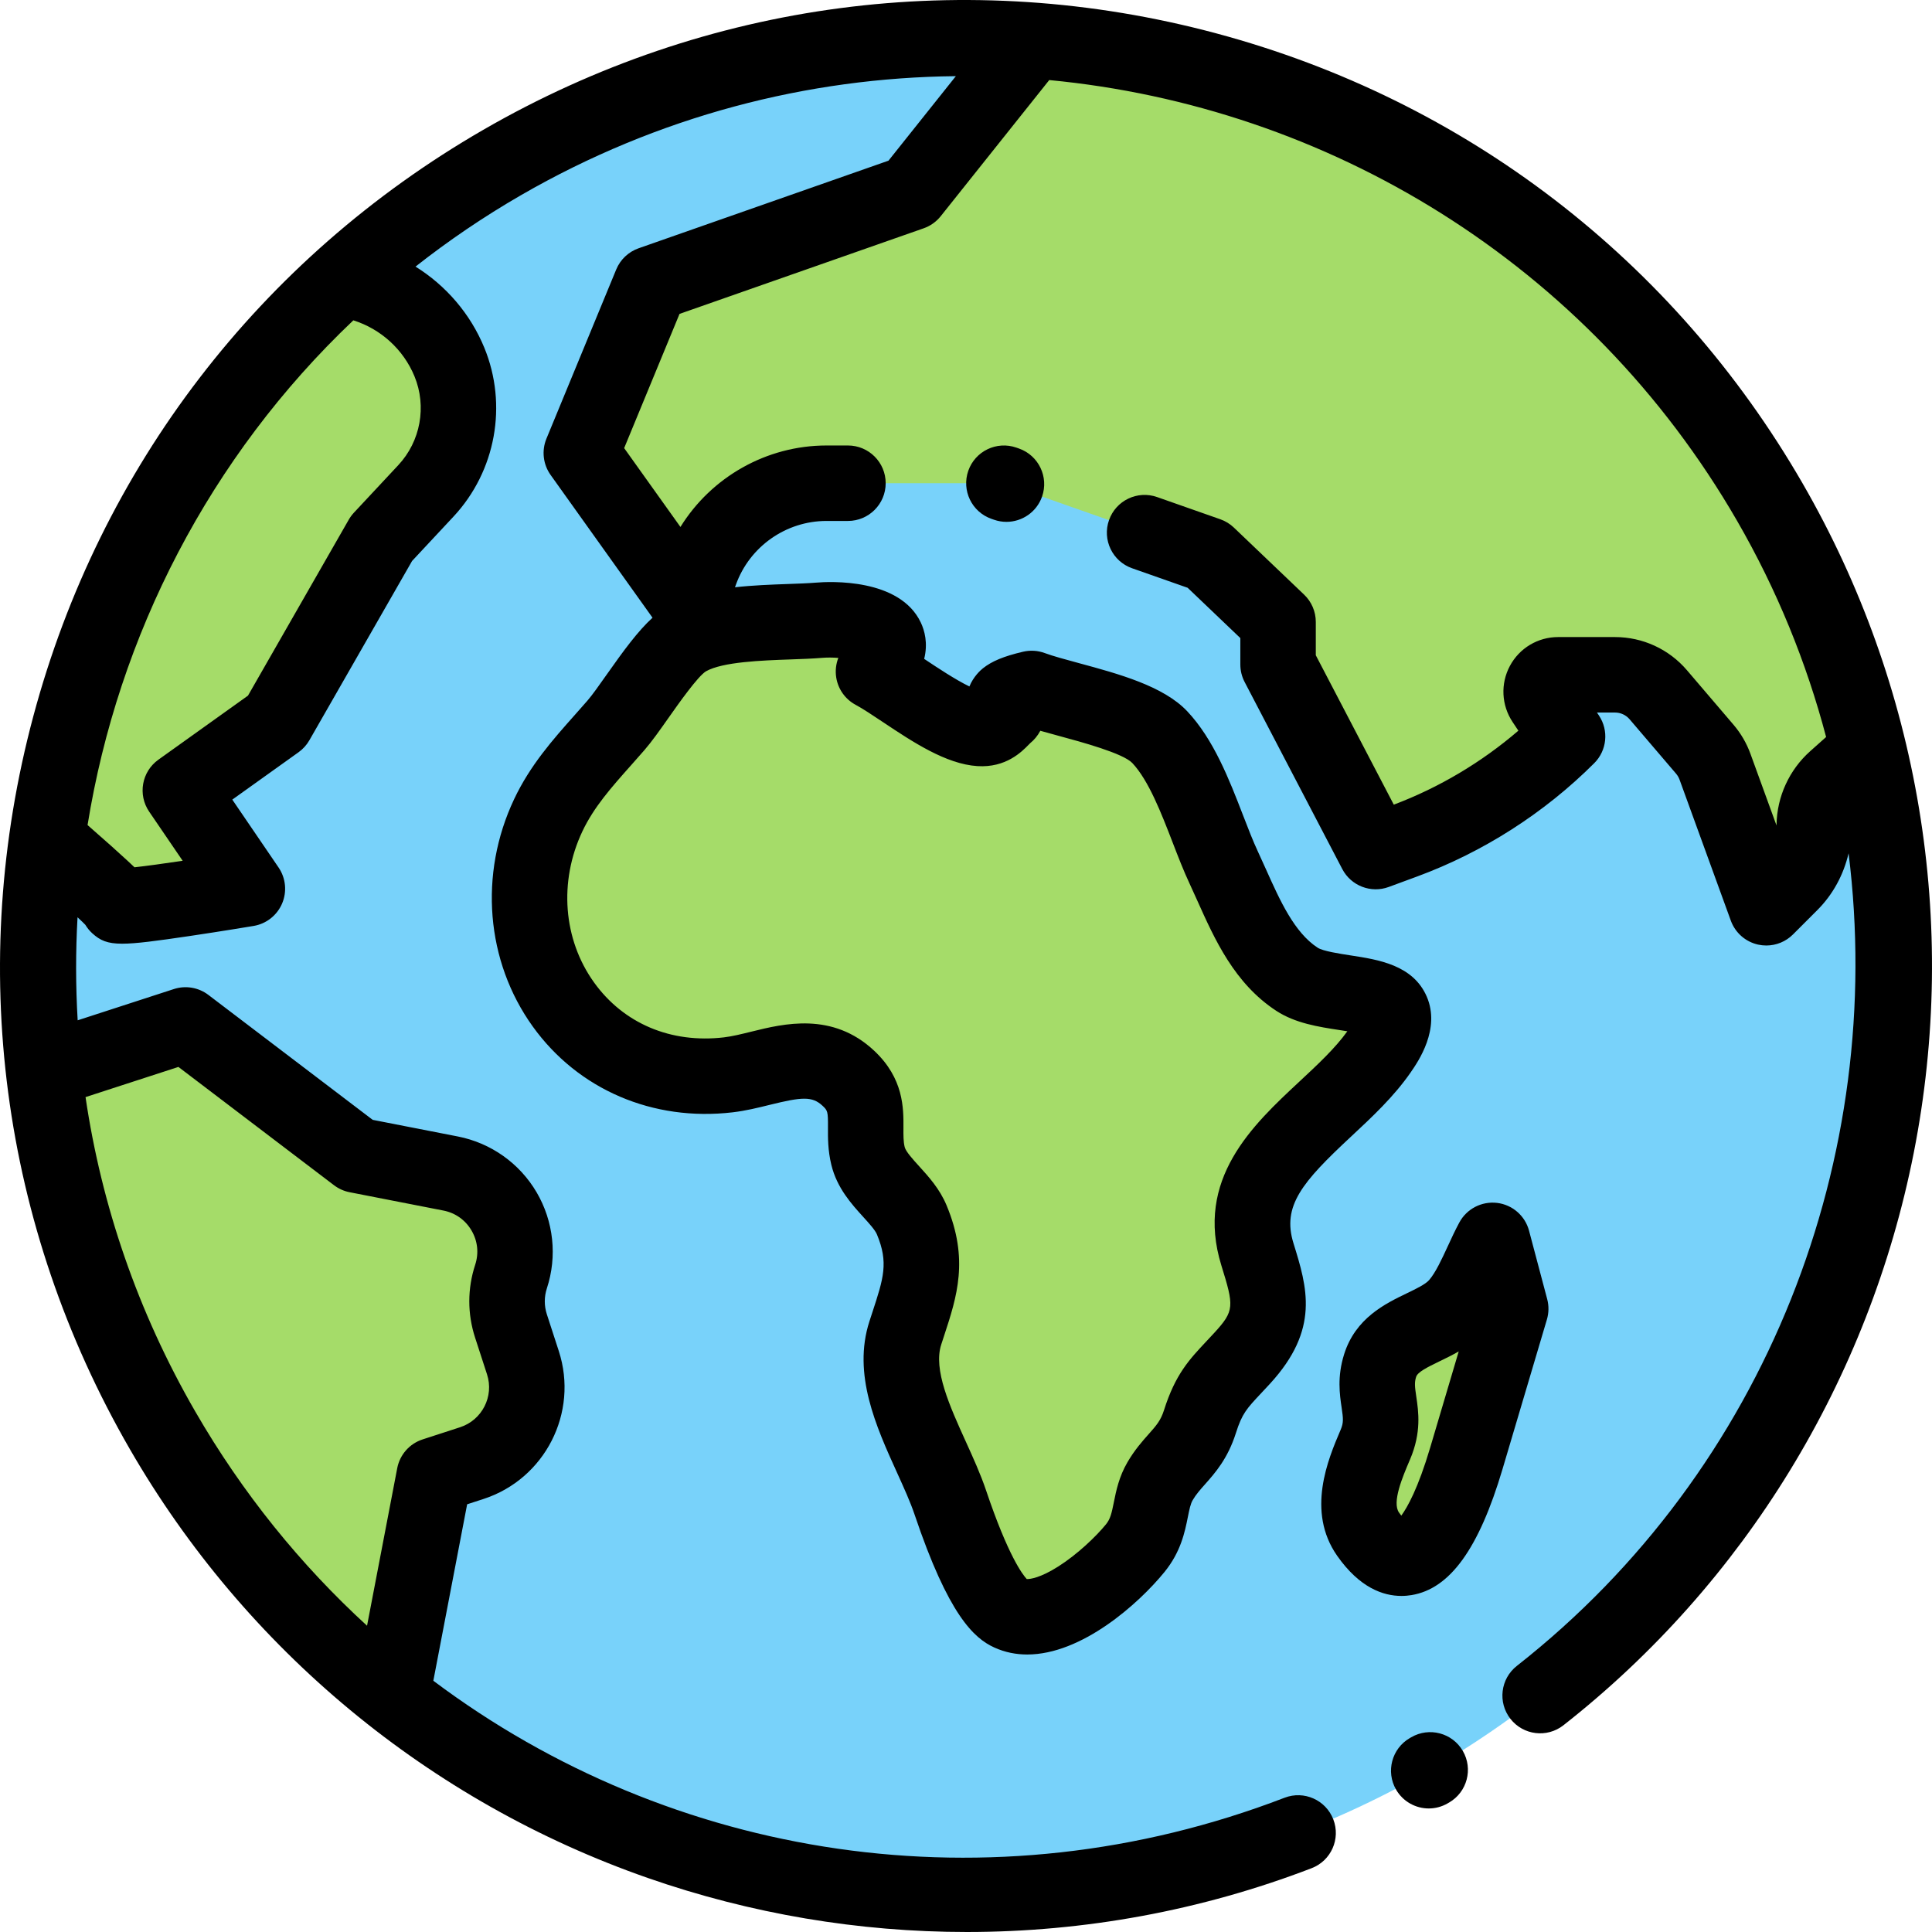
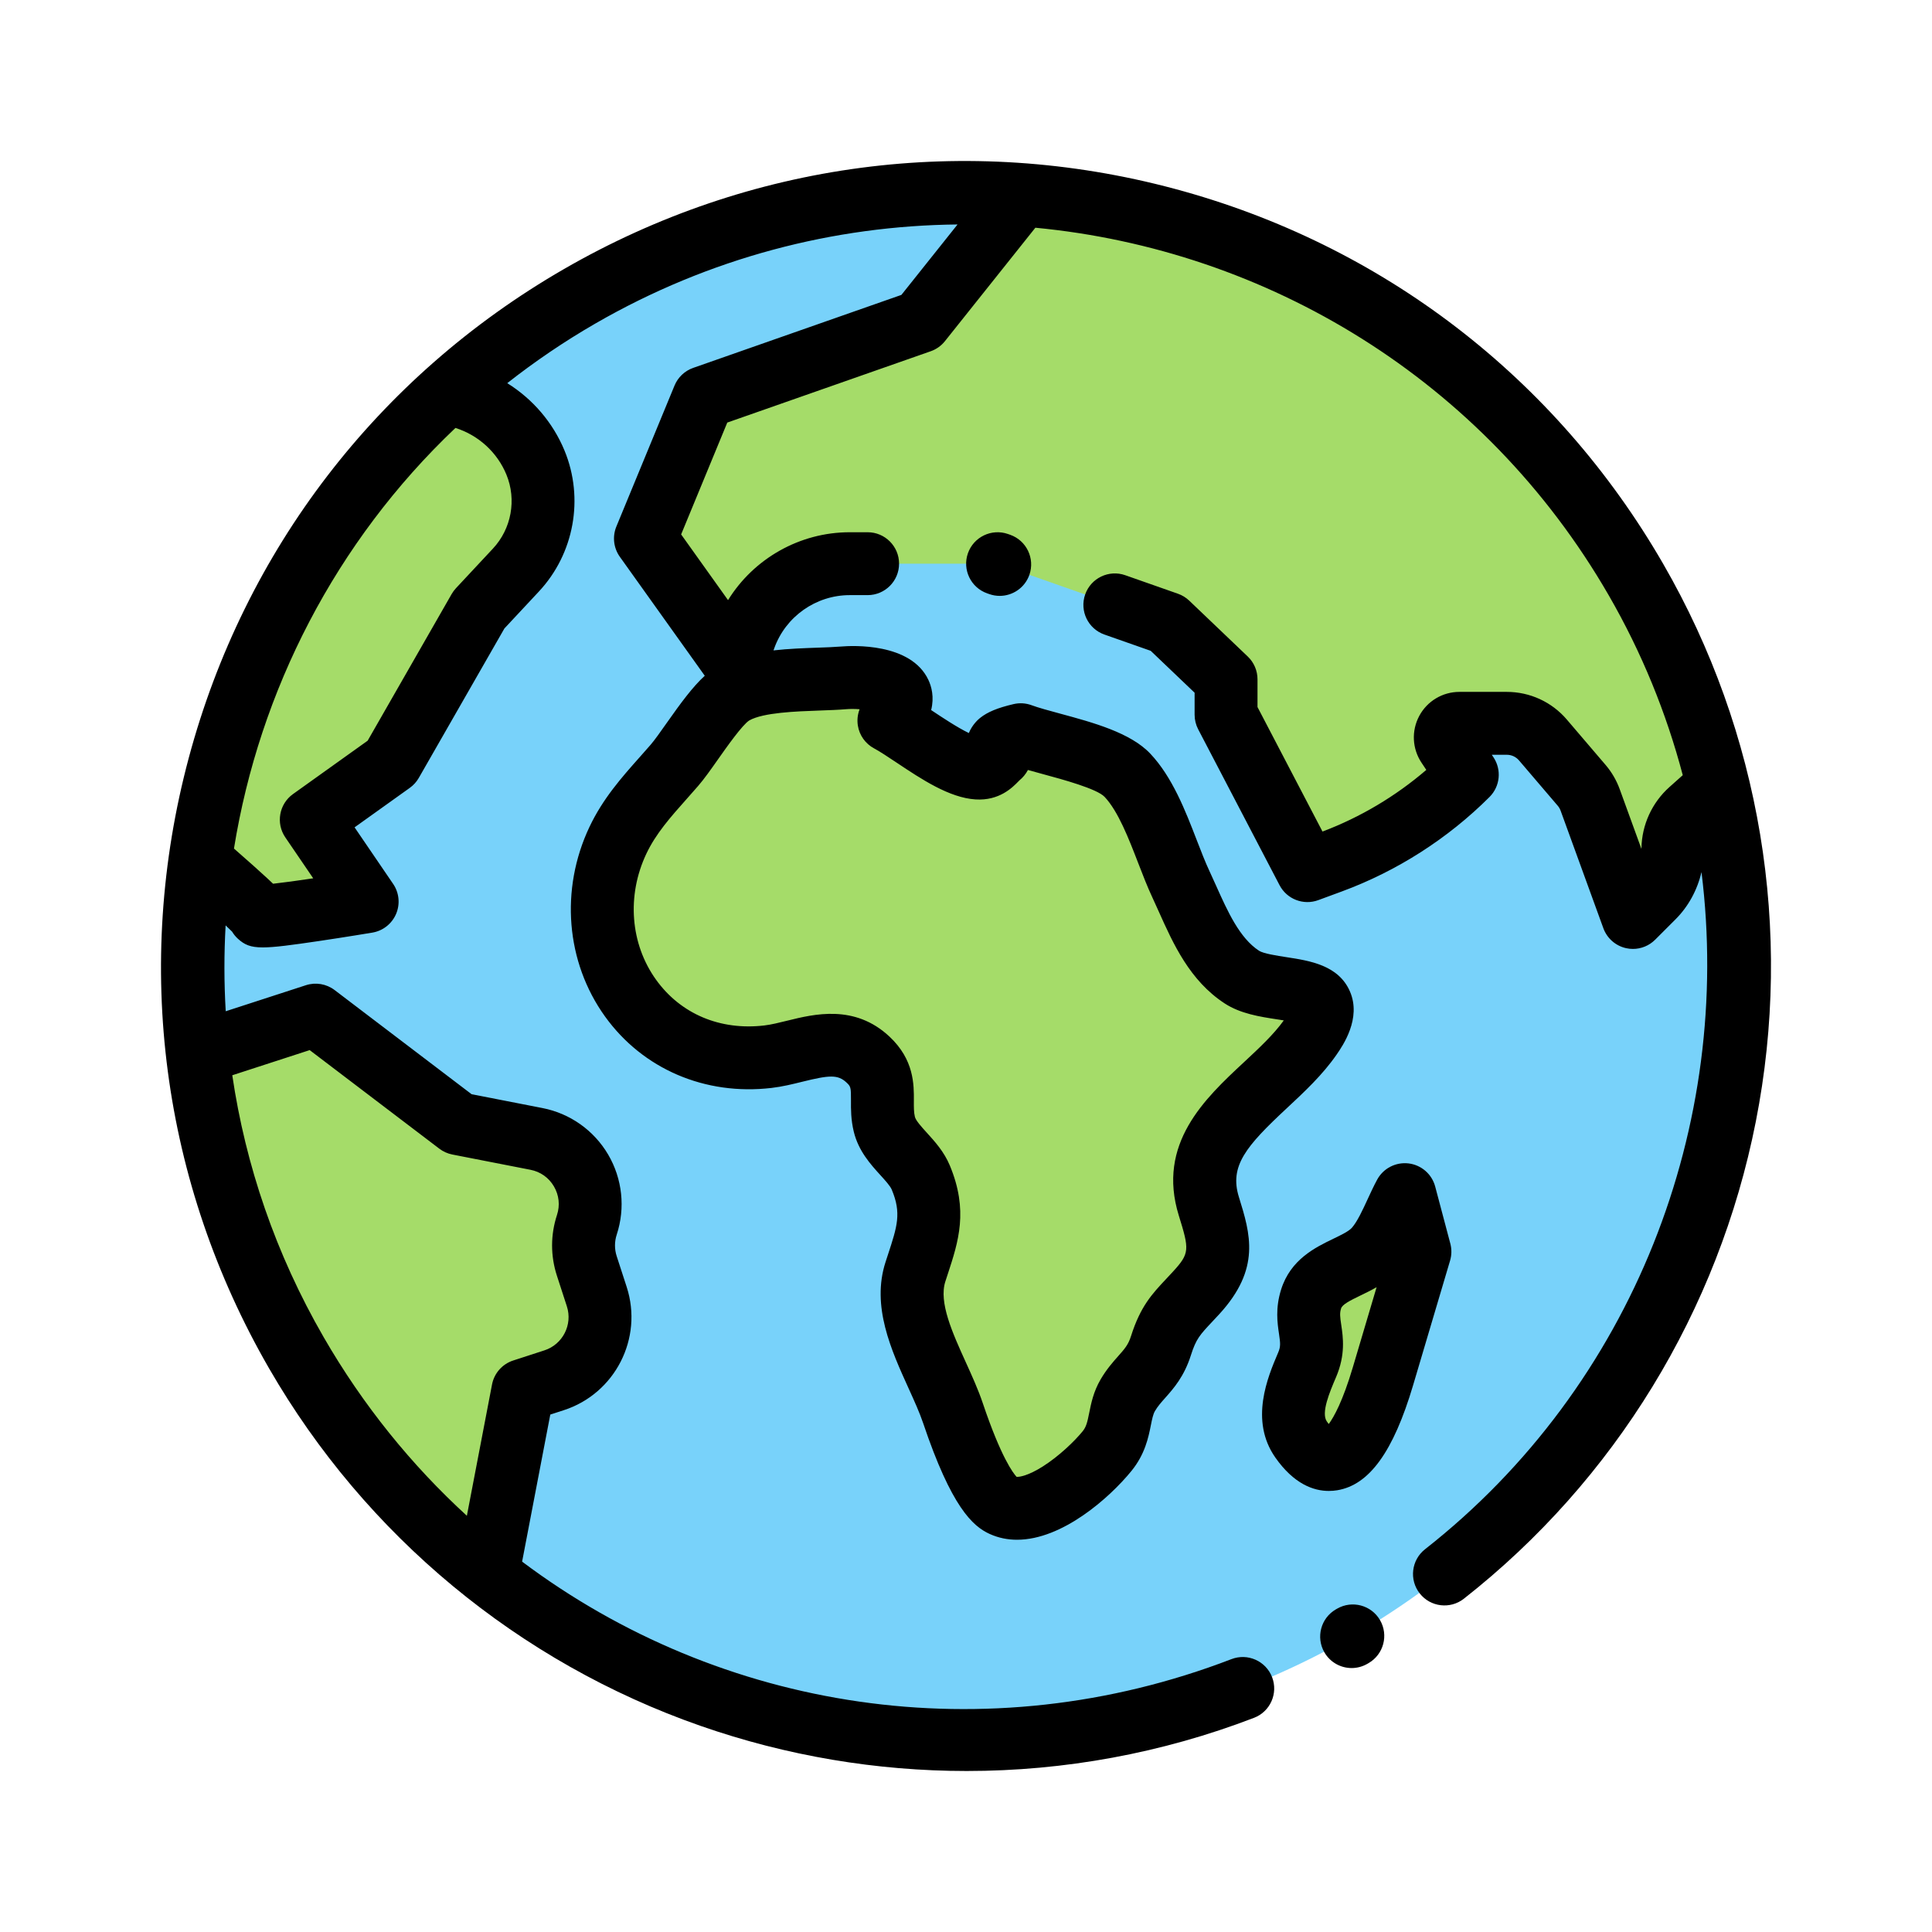
<svg xmlns="http://www.w3.org/2000/svg" version="1.1" id="Capa_1" x="0px" y="0px" viewBox="0 0 512 512" style="enable-background:new 0 0 512 512;" xml:space="preserve">
-   <path style="fill:#78D2FA;" d="M379.015,469.036c-117.63,67.914-268.042,27.611-335.956-90.019S15.447,110.973,133.078,43.06  S401.12,15.45,469.034,133.079S496.645,401.122,379.015,469.036z" />
-   <g>
-     <path style="fill:#A5DC69;" d="M273.404,182.451c-1.77,0.415-5.2,1.286-6.683,2.476c-1.852,1.485,1.042,3.416-0.015,4.262   c-1.825,1.46-3.148,4.108-7.055,3.858c-8.162-0.521-20.706-11.079-28.165-15.07c12.024-12.374-6.999-14.228-14.413-13.608   c-9.601,0.803-26.216-0.063-34.889,4.82c-6.019,3.389-14.109,17.455-18.958,23.042c-6.75,7.776-13.542,14.527-17.94,23.837   c-16.135,34.153,8.699,73.362,47.729,68.776c10.836-1.273,22.203-8.086,31.807,0.904c7.077,6.625,3.332,12.86,5.208,20.586   c1.624,6.686,9.027,10.799,11.589,16.939c4.913,11.77,1.802,19.131-1.705,29.987c-4.602,14.245,7.299,31.158,11.931,44.905   c2.332,6.922,9.129,26.306,15.802,29.339c10.492,4.77,26.937-9.535,33.202-17.229c4.898-6.015,3.299-12.125,6.589-17.757   c3.561-6.095,8.067-7.925,10.562-15.783c2.689-8.47,5.483-10.577,11.162-16.758c9.143-9.948,7.723-15.765,4.068-27.561   c-7.595-24.506,19.992-35.962,32.418-53.951c12.976-18.785-12.106-12.523-21.936-18.948c-10.107-6.606-14.524-19.161-19.394-29.569   c-4.872-10.409-8.903-26.051-16.97-34.601C301.133,188.764,282.229,185.71,273.404,182.451z" />
-     <path style="fill:#A5DC69;" d="M400.356,346.844c-3.921,13.214-7.841,26.428-11.762,39.642   c-2.741,9.238-12.432,39.458-26.028,20.101c-5.168-7.356-0.965-16.995,1.918-23.764c3.637-8.54-1.278-12.84,1.258-20.925   c2.908-9.267,14.872-9.584,20.533-16.102c3.948-4.544,6.383-11.769,9.268-17.089C397.149,334.754,398.753,340.798,400.356,346.844z   " />
-     <path style="fill:#A5DC69;" d="M469.034,133.079C426.674,59.71,352.218,16.429,273.641,10.721l-32.162,40.344l-68.931,24.166   l-18.492,44.828l28.525,39.959l3.032-8.448c5.063-14.105,18.434-23.512,33.419-23.512h47.013l54.04,18.99l18.613,17.768v11.286   l25.877,49.567l7.535-2.779c16.272-6,31.047-15.458,43.311-27.721l-6.247-9.372c-1.987-2.98,0.15-6.971,3.731-6.971h15.08   c4.416,0,8.61,1.934,11.478,5.292l12.319,14.423c1.174,1.374,2.091,2.948,2.709,4.646l13.594,37.383l6.471-6.471   c4.08-4.081,6.146-9.64,6.242-15.41c0.077-4.639,2.09-9.04,5.559-12.134l4.956-4.42c1.246-1.111,2.636-2.014,4.116-2.697   C490.042,176.703,481.317,154.354,469.034,133.079z" />
-     <path style="fill:#A5DC69;" d="M101.107,142.686l11.763-12.605c8.577-9.191,11.007-22.541,6.217-34.165l0,0   c-5.064-12.29-16.167-20.258-28.457-21.906c-43.44,39.398-70.449,92.367-78.219,148.474c9.184,8.028,18.795,16.622,18.74,17.379   c-0.106,1.449,34.409-4.338,34.409-4.338l-17.768-26.065l25.517-18.245L101.107,142.686z" />
-     <path style="fill:#A5DC69;" d="M125.025,387.739c11.088-3.602,17.156-15.511,13.554-26.598l-3.167-9.749   c-1.384-4.259-1.377-8.847,0.019-13.102l0,0c3.957-12.062-3.551-24.862-16.009-27.297l-24.853-4.857L49.17,271.619l-37.533,12.193   c3.686,32.595,13.973,64.981,31.421,95.204c16.138,27.951,36.94,51.525,60.846,70.33l11.184-58.379L125.025,387.739z" />
+   <g transform="translate(42.6667 42.6667) scale(0.8333333)">
+     <path style="fill:#78D2FA;" d="M379.015,469.036c-117.63,67.914-268.042,27.611-335.956-90.019S15.447,110.973,133.078,43.06  S401.12,15.45,469.034,133.079S496.645,401.122,379.015,469.036z" />
+     <g>
+       <path style="fill:#A5DC69;" d="M273.404,182.451c-1.77,0.415-5.2,1.286-6.683,2.476c-1.852,1.485,1.042,3.416-0.015,4.262   c-1.825,1.46-3.148,4.108-7.055,3.858c-8.162-0.521-20.706-11.079-28.165-15.07c12.024-12.374-6.999-14.228-14.413-13.608   c-9.601,0.803-26.216-0.063-34.889,4.82c-6.019,3.389-14.109,17.455-18.958,23.042c-6.75,7.776-13.542,14.527-17.94,23.837   c-16.135,34.153,8.699,73.362,47.729,68.776c10.836-1.273,22.203-8.086,31.807,0.904c7.077,6.625,3.332,12.86,5.208,20.586   c1.624,6.686,9.027,10.799,11.589,16.939c4.913,11.77,1.802,19.131-1.705,29.987c-4.602,14.245,7.299,31.158,11.931,44.905   c2.332,6.922,9.129,26.306,15.802,29.339c10.492,4.77,26.937-9.535,33.202-17.229c4.898-6.015,3.299-12.125,6.589-17.757   c3.561-6.095,8.067-7.925,10.562-15.783c2.689-8.47,5.483-10.577,11.162-16.758c9.143-9.948,7.723-15.765,4.068-27.561   c-7.595-24.506,19.992-35.962,32.418-53.951c12.976-18.785-12.106-12.523-21.936-18.948c-10.107-6.606-14.524-19.161-19.394-29.569   c-4.872-10.409-8.903-26.051-16.97-34.601C301.133,188.764,282.229,185.71,273.404,182.451z" />
+       <path style="fill:#A5DC69;" d="M400.356,346.844c-3.921,13.214-7.841,26.428-11.762,39.642   c-2.741,9.238-12.432,39.458-26.028,20.101c-5.168-7.356-0.965-16.995,1.918-23.764c3.637-8.54-1.278-12.84,1.258-20.925   c2.908-9.267,14.872-9.584,20.533-16.102c3.948-4.544,6.383-11.769,9.268-17.089C397.149,334.754,398.753,340.798,400.356,346.844z   " />
+       <path style="fill:#A5DC69;" d="M469.034,133.079C426.674,59.71,352.218,16.429,273.641,10.721l-32.162,40.344l-68.931,24.166   l-18.492,44.828l28.525,39.959l3.032-8.448c5.063-14.105,18.434-23.512,33.419-23.512h47.013l54.04,18.99l18.613,17.768v11.286   l25.877,49.567l7.535-2.779c16.272-6,31.047-15.458,43.311-27.721l-6.247-9.372c-1.987-2.98,0.15-6.971,3.731-6.971h15.08   c4.416,0,8.61,1.934,11.478,5.292l12.319,14.423c1.174,1.374,2.091,2.948,2.709,4.646l13.594,37.383l6.471-6.471   c4.08-4.081,6.146-9.64,6.242-15.41c0.077-4.639,2.09-9.04,5.559-12.134l4.956-4.42c1.246-1.111,2.636-2.014,4.116-2.697   C490.042,176.703,481.317,154.354,469.034,133.079z" />
+       <path style="fill:#A5DC69;" d="M101.107,142.686l11.763-12.605c8.577-9.191,11.007-22.541,6.217-34.165l0,0   c-5.064-12.29-16.167-20.258-28.457-21.906c-43.44,39.398-70.449,92.367-78.219,148.474c9.184,8.028,18.795,16.622,18.74,17.379   c-0.106,1.449,34.409-4.338,34.409-4.338l-17.768-26.065l25.517-18.245L101.107,142.686z" />
+       <path style="fill:#A5DC69;" d="M125.025,387.739c11.088-3.602,17.156-15.511,13.554-26.598l-3.167-9.749   c-1.384-4.259-1.377-8.847,0.019-13.102l0,0c3.957-12.062-3.551-24.862-16.009-27.297l-24.853-4.857L49.17,271.619l-37.533,12.193   c3.686,32.595,13.973,64.981,31.421,95.204c16.138,27.951,36.94,51.525,60.846,70.33l11.184-58.379L125.025,387.739z" />
+     </g>
+     <path d="M373.997,460.388l-0.385,0.222c-4.776,2.771-6.401,8.89-3.631,13.667c1.855,3.197,5.21,4.983,8.658,4.983  c1.702,0,3.43-0.437,5.009-1.353l0.385-0.222c4.776-2.771,6.401-8.89,3.631-13.667C384.894,459.244,378.776,457.617,373.997,460.388  z" />
+     <path d="M477.694,128.08C443.512,68.875,388.321,26.526,322.287,8.832C256.255-8.862,187.283,0.219,128.078,34.4  S26.524,123.773,8.831,189.806s-8.613,135.006,25.568,194.21c30.661,53.107,79.393,93.468,137.219,113.646  c27.411,9.564,56.026,14.337,84.597,14.337c31.065,0,62.074-5.646,91.385-16.912c5.155-1.981,7.727-7.766,5.745-12.921  c-1.982-5.155-7.768-7.73-12.921-5.745c-78.02,29.987-162.482,16.362-225.585-31.004l8.959-46.765l4.317-1.402  c16.313-5.3,25.273-22.884,19.975-39.198l-3.168-9.749c-0.733-2.256-0.729-4.641,0.01-6.895c2.779-8.472,1.786-17.741-2.725-25.433  s-12.116-13.084-20.867-14.795l-22.57-4.41l-43.548-33.11c-2.609-1.984-6.024-2.563-9.142-1.551l-25.496,8.282  c-0.541-9.119-0.549-18.235-0.035-27.303c1.006,0.937,1.661,1.574,2.064,1.992c0.499,0.831,1.117,1.593,1.841,2.253  c2.082,1.896,3.968,2.756,7.928,2.756c3.639-0.001,9.026-0.726,17.921-2.04c8.436-1.247,16.828-2.652,16.911-2.666  c3.363-0.563,6.206-2.803,7.544-5.938c1.338-3.136,0.985-6.737-0.936-9.555l-12.261-17.984l17.562-12.558  c1.17-0.837,2.146-1.916,2.861-3.164l27.223-47.525l10.973-11.758c11.213-12.018,14.413-29.601,8.151-44.797  c-3.694-8.963-10.146-16.425-18.216-21.454c8.74-6.871,18.059-13.215,27.963-18.932c36.338-20.98,75.994-31.147,115.233-31.536  l-17.856,22.399L169.24,65.795c-2.689,0.942-4.849,2.988-5.935,5.623l-18.492,44.828c-1.313,3.185-0.896,6.819,1.105,9.623  l27.008,37.832c-3.868,3.529-7.633,8.669-12.13,15.051c-1.972,2.799-3.834,5.442-5.121,6.924c-1.119,1.29-2.239,2.55-3.349,3.798  c-5.809,6.535-11.815,13.294-16.082,22.322c-9.382,19.859-7.487,42.941,4.945,60.239c12.021,16.725,31.839,25.227,52.991,22.739  c3.446-0.404,6.659-1.199,9.768-1.969c8.573-2.121,11.289-2.333,14.039,0.241c1.338,1.253,1.461,1.49,1.434,5.738  c-0.019,2.704-0.04,6.068,0.892,9.909c1.493,6.145,5.353,10.392,8.452,13.804c1.541,1.695,3.135,3.449,3.626,4.626  c3.119,7.474,1.761,11.613-1.215,20.683c-0.255,0.776-0.515,1.568-0.776,2.38c-4.521,13.995,1.781,27.877,7.341,40.124  c1.806,3.977,3.511,7.731,4.628,11.049c8.991,26.679,15.731,32.789,21.14,35.249c2.833,1.288,5.765,1.853,8.727,1.852  c14.415-0.001,29.457-13.385,36.367-21.87c4.34-5.328,5.409-10.663,6.189-14.56c0.389-1.938,0.695-3.468,1.279-4.468  c0.894-1.53,1.947-2.716,3.28-4.218c2.681-3.019,6.017-6.775,8.179-13.584c1.642-5.172,2.835-6.44,6.786-10.648  c0.688-0.731,1.421-1.513,2.208-2.369c13.319-14.493,9.889-25.564,6.256-37.286c-3.057-9.863,2.29-16.171,15.218-28.21  c5.604-5.219,11.398-10.615,15.877-17.098c1.96-2.838,7.923-11.471,4.233-20.028c-3.617-8.39-12.81-9.8-20.196-10.932  c-2.917-0.448-7.325-1.124-8.728-2.041c-6.187-4.045-9.972-12.487-13.633-20.652c-0.729-1.625-1.448-3.229-2.177-4.786  c-1.3-2.778-2.599-6.139-3.974-9.697c-3.638-9.416-7.761-20.089-14.78-27.529c-6.309-6.685-18.202-9.905-28.695-12.747  c-3.529-0.955-6.86-1.857-9.057-2.668c-1.841-0.68-3.839-0.803-5.746-0.355c-5.107,1.197-8.293,2.516-10.659,4.412  c-0.625,0.501-2.476,2.146-3.56,4.79c-3.661-1.757-8.695-5.112-11.793-7.177c-0.064-0.043-0.129-0.086-0.193-0.129  c1.044-4.178,0.099-7.531-0.891-9.625c-5.587-11.816-24.129-10.891-27.787-10.58c-2.078,0.174-4.707,0.267-7.488,0.365  c-4.368,0.155-9.196,0.329-13.973,0.865l0.246-0.686c3.626-10.103,13.274-16.892,24.008-16.892h5.684  c5.522,0,9.999-4.478,9.999-9.999c0-5.522-4.478-9.999-9.999-9.999h-5.684c-15.936,0-30.529,8.387-38.708,21.588l-14.915-20.893  l14.674-35.569L244.787,60.5c1.774-0.622,3.338-1.732,4.511-3.203l28.762-36.079c73.494,6.991,142.674,48.197,182.316,116.859  c10.559,18.289,18.37,37.543,23.563,57.236l-4.239,3.78c-5.533,4.937-8.775,12.018-8.899,19.429  c-0.001,0.081-0.003,0.161-0.006,0.241l-6.906-18.992c-1.029-2.834-2.545-5.433-4.503-7.724l-12.319-14.423  c-4.776-5.591-11.73-8.796-19.081-8.796h-15.079c-5.353,0-10.245,2.932-12.77,7.649c-2.525,4.718-2.249,10.416,0.72,14.868  l1.526,2.291c-9.744,8.379-21.014,15.084-33.014,19.606L348.7,173.649v-8.833c0-2.732-1.118-5.347-3.095-7.232l-18.613-17.769  c-1.027-0.98-2.251-1.73-3.59-2.201l-16.756-5.888c-5.213-1.834-10.919,0.909-12.749,6.118c-1.831,5.211,0.908,10.918,6.118,12.749  l14.724,5.175l13.962,13.327v7.008c0,1.611,0.39,3.199,1.136,4.628l25.877,49.567c2.327,4.46,7.609,6.498,12.323,4.754l7.535-2.778  c17.505-6.456,33.73-16.841,46.922-30.031c3.37-3.371,3.894-8.65,1.249-12.617l-0.532-0.799h4.775c1.493,0,2.906,0.651,3.876,1.787  l12.319,14.423c0.397,0.465,0.704,0.991,0.914,1.568l13.595,37.383c1.168,3.212,3.896,5.604,7.23,6.344  c0.72,0.159,1.445,0.237,2.166,0.237c2.623,0,5.176-1.033,7.07-2.929l6.471-6.471c4.098-4.099,6.919-9.285,8.267-15.034  c10.008,80.205-21.441,163.173-87.915,215.347c-4.345,3.409-5.103,9.694-1.692,14.039c3.409,4.345,9.693,5.103,14.039,1.692  c47.992-37.667,80.962-91.542,92.837-151.701C519.15,244.773,508.685,181.758,477.694,128.08z M47.283,282.747l41.233,31.351  c1.219,0.927,2.633,1.561,4.135,1.854l24.852,4.856c3.172,0.62,5.818,2.496,7.453,5.284c1.635,2.787,1.979,6.012,0.973,9.083  c-2.07,6.313-2.08,12.99-0.027,19.307l3.168,9.748c1.893,5.826-1.309,12.107-7.134,14l-9.937,3.229  c-3.467,1.126-6.045,4.05-6.73,7.628l-7.998,41.749c-17.583-16.093-33.021-35.113-45.552-56.818  C36.43,347.541,26.878,319.3,22.668,290.744L47.283,282.747z M21.173,240.48c0.028,0.434,0.083,0.865,0.166,1.291  C21.258,241.369,21.202,240.936,21.173,240.48z M109.841,99.723c3.29,7.983,1.608,17.221-4.282,23.535l-11.763,12.603  c-0.525,0.563-0.984,1.185-1.367,1.853L65.717,184.35l-23.741,16.976c-4.422,3.162-5.508,9.275-2.446,13.767l8.879,13.024  c-5.118,0.762-9.711,1.39-12.765,1.723c-0.587-0.563-1.201-1.134-1.836-1.724c-2.377-2.208-5.68-5.157-10.604-9.466  c8.121-50.263,32.341-97.615,70.433-133.76C100.932,87.185,106.917,92.627,109.841,99.723z M209.459,174.757  c3.029-0.107,5.891-0.209,8.447-0.423c1.349-0.113,2.847-0.092,4.26,0.018c-0.631,1.62-0.836,3.398-0.562,5.162  c0.481,3.103,2.394,5.798,5.162,7.279c1.876,1.004,4.487,2.745,7.251,4.588c7.815,5.21,16.675,11.115,24.996,11.645  c7.568,0.491,11.779-3.822,13.583-5.66c0.144-0.146,0.28-0.292,0.424-0.425c1.016-0.828,1.968-1.938,2.676-3.277  c1.599,0.457,3.279,0.912,5.001,1.379c5.921,1.603,16.941,4.587,19.377,7.167c4.325,4.585,7.696,13.312,10.671,21.011  c1.503,3.891,2.923,7.563,4.516,10.968c0.684,1.461,1.357,2.966,2.041,4.49c4.614,10.292,9.844,21.958,20.939,29.21  c5.031,3.289,11.198,4.234,16.64,5.069c0.658,0.101,1.412,0.217,2.178,0.343c-3.23,4.506-7.829,8.788-12.688,13.313  c-12.379,11.528-27.785,25.876-20.69,48.765c3.349,10.808,3.505,11.976-1.88,17.834c-0.734,0.799-1.418,1.527-2.059,2.209  c-4.612,4.91-8.255,8.788-11.271,18.288c-0.876,2.759-2.011,4.037-4.072,6.357c-1.648,1.856-3.701,4.168-5.595,7.408  c-2.268,3.882-3.018,7.62-3.619,10.623c-0.593,2.955-0.929,4.438-2.089,5.863c-2.641,3.242-7.567,7.95-12.624,11.163  c-4.7,2.984-7.444,3.392-8.379,3.336c-1.067-1.144-4.932-6.152-10.772-23.486c-1.44-4.276-3.438-8.676-5.37-12.931  c-4.259-9.38-8.662-19.08-6.52-25.709c0.253-0.782,0.503-1.546,0.749-2.293c3.422-10.43,6.652-20.279,0.668-34.619  c-1.822-4.367-4.723-7.558-7.28-10.374c-1.655-1.821-3.53-3.885-3.819-5.073c-0.352-1.449-0.341-3.122-0.328-5.059  c0.034-5.225,0.086-13.12-7.763-20.47c-11.066-10.358-23.97-7.167-32.51-5.055c-2.623,0.648-5.101,1.262-7.297,1.52  c-14.048,1.646-26.59-3.654-34.42-14.55c-8.191-11.397-9.38-26.734-3.102-40.024c3.039-6.431,7.63-11.598,12.946-17.578  c1.161-1.307,2.333-2.625,3.505-3.975c1.95-2.248,4.096-5.292,6.365-8.515c2.711-3.848,7.755-11.007,9.945-12.369  C191.549,175.392,201.901,175.025,209.459,174.757z" />
+     <path d="M374.048,422.722c10.2-1.667,17.868-12.277,24.134-33.393l11.762-39.642c0.522-1.762,0.55-3.634,0.078-5.41l-4.811-18.134  c-1.051-3.96-4.411-6.878-8.478-7.364c-4.072-0.476-8.021,1.56-9.976,5.161c-1.096,2.02-2.083,4.16-3.037,6.229  c-1.605,3.481-3.265,7.081-4.992,9.068c-0.97,1.116-3.462,2.319-5.87,3.481c-5.757,2.778-13.642,6.583-16.654,16.185  c-1.87,5.956-1.172,10.668-0.662,14.108c0.441,2.983,0.543,4.017-0.256,5.893l-0.1,0.233c-3.183,7.469-9.105,21.374-0.801,33.195  c5.925,8.436,12.155,10.605,16.996,10.605C372.327,422.94,373.221,422.857,374.048,422.722z M370.749,400.839  c-1.911-2.722,0.945-9.426,2.835-13.863l0.101-0.234c3.048-7.154,2.233-12.648,1.64-16.66c-0.381-2.569-0.517-3.673-0.04-5.19  c0.392-1.247,2.735-2.457,6.265-4.161c1.565-0.756,3.288-1.587,5.027-2.593l-7.566,25.502c-3.194,10.766-6.02,15.792-7.651,18.02  C371.171,401.422,370.967,401.15,370.749,400.839z" />
+     <path d="M269.355,118.624c-5.207-1.824-10.917,0.915-12.745,6.126c-1.828,5.212,0.915,10.917,6.126,12.745l0.674,0.236  c1.095,0.384,2.211,0.566,3.31,0.566c4.128,0,7.992-2.577,9.436-6.692c1.828-5.212-0.915-10.917-6.126-12.745L269.355,118.624z" />
+     <g>
+ </g>
+     <g>
+ </g>
+     <g>
+ </g>
+     <g>
+ </g>
+     <g>
+ </g>
+     <g>
+ </g>
+     <g>
+ </g>
+     <g>
+ </g>
+     <g>
+ </g>
+     <g>
+ </g>
+     <g>
+ </g>
+     <g>
+ </g>
+     <g>
+ </g>
+     <g>
+ </g>
+     <g>
+ </g>
  </g>
-   <path d="M373.997,460.388l-0.385,0.222c-4.776,2.771-6.401,8.89-3.631,13.667c1.855,3.197,5.21,4.983,8.658,4.983  c1.702,0,3.43-0.437,5.009-1.353l0.385-0.222c4.776-2.771,6.401-8.89,3.631-13.667C384.894,459.244,378.776,457.617,373.997,460.388  z" />
-   <path d="M477.694,128.08C443.512,68.875,388.321,26.526,322.287,8.832C256.255-8.862,187.283,0.219,128.078,34.4  S26.524,123.773,8.831,189.806s-8.613,135.006,25.568,194.21c30.661,53.107,79.393,93.468,137.219,113.646  c27.411,9.564,56.026,14.337,84.597,14.337c31.065,0,62.074-5.646,91.385-16.912c5.155-1.981,7.727-7.766,5.745-12.921  c-1.982-5.155-7.768-7.73-12.921-5.745c-78.02,29.987-162.482,16.362-225.585-31.004l8.959-46.765l4.317-1.402  c16.313-5.3,25.273-22.884,19.975-39.198l-3.168-9.749c-0.733-2.256-0.729-4.641,0.01-6.895c2.779-8.472,1.786-17.741-2.725-25.433  s-12.116-13.084-20.867-14.795l-22.57-4.41l-43.548-33.11c-2.609-1.984-6.024-2.563-9.142-1.551l-25.496,8.282  c-0.541-9.119-0.549-18.235-0.035-27.303c1.006,0.937,1.661,1.574,2.064,1.992c0.499,0.831,1.117,1.593,1.841,2.253  c2.082,1.896,3.968,2.756,7.928,2.756c3.639-0.001,9.026-0.726,17.921-2.04c8.436-1.247,16.828-2.652,16.911-2.666  c3.363-0.563,6.206-2.803,7.544-5.938c1.338-3.136,0.985-6.737-0.936-9.555l-12.261-17.984l17.562-12.558  c1.17-0.837,2.146-1.916,2.861-3.164l27.223-47.525l10.973-11.758c11.213-12.018,14.413-29.601,8.151-44.797  c-3.694-8.963-10.146-16.425-18.216-21.454c8.74-6.871,18.059-13.215,27.963-18.932c36.338-20.98,75.994-31.147,115.233-31.536  l-17.856,22.399L169.24,65.795c-2.689,0.942-4.849,2.988-5.935,5.623l-18.492,44.828c-1.313,3.185-0.896,6.819,1.105,9.623  l27.008,37.832c-3.868,3.529-7.633,8.669-12.13,15.051c-1.972,2.799-3.834,5.442-5.121,6.924c-1.119,1.29-2.239,2.55-3.349,3.798  c-5.809,6.535-11.815,13.294-16.082,22.322c-9.382,19.859-7.487,42.941,4.945,60.239c12.021,16.725,31.839,25.227,52.991,22.739  c3.446-0.404,6.659-1.199,9.768-1.969c8.573-2.121,11.289-2.333,14.039,0.241c1.338,1.253,1.461,1.49,1.434,5.738  c-0.019,2.704-0.04,6.068,0.892,9.909c1.493,6.145,5.353,10.392,8.452,13.804c1.541,1.695,3.135,3.449,3.626,4.626  c3.119,7.474,1.761,11.613-1.215,20.683c-0.255,0.776-0.515,1.568-0.776,2.38c-4.521,13.995,1.781,27.877,7.341,40.124  c1.806,3.977,3.511,7.731,4.628,11.049c8.991,26.679,15.731,32.789,21.14,35.249c2.833,1.288,5.765,1.853,8.727,1.852  c14.415-0.001,29.457-13.385,36.367-21.87c4.34-5.328,5.409-10.663,6.189-14.56c0.389-1.938,0.695-3.468,1.279-4.468  c0.894-1.53,1.947-2.716,3.28-4.218c2.681-3.019,6.017-6.775,8.179-13.584c1.642-5.172,2.835-6.44,6.786-10.648  c0.688-0.731,1.421-1.513,2.208-2.369c13.319-14.493,9.889-25.564,6.256-37.286c-3.057-9.863,2.29-16.171,15.218-28.21  c5.604-5.219,11.398-10.615,15.877-17.098c1.96-2.838,7.923-11.471,4.233-20.028c-3.617-8.39-12.81-9.8-20.196-10.932  c-2.917-0.448-7.325-1.124-8.728-2.041c-6.187-4.045-9.972-12.487-13.633-20.652c-0.729-1.625-1.448-3.229-2.177-4.786  c-1.3-2.778-2.599-6.139-3.974-9.697c-3.638-9.416-7.761-20.089-14.78-27.529c-6.309-6.685-18.202-9.905-28.695-12.747  c-3.529-0.955-6.86-1.857-9.057-2.668c-1.841-0.68-3.839-0.803-5.746-0.355c-5.107,1.197-8.293,2.516-10.659,4.412  c-0.625,0.501-2.476,2.146-3.56,4.79c-3.661-1.757-8.695-5.112-11.793-7.177c-0.064-0.043-0.129-0.086-0.193-0.129  c1.044-4.178,0.099-7.531-0.891-9.625c-5.587-11.816-24.129-10.891-27.787-10.58c-2.078,0.174-4.707,0.267-7.488,0.365  c-4.368,0.155-9.196,0.329-13.973,0.865l0.246-0.686c3.626-10.103,13.274-16.892,24.008-16.892h5.684  c5.522,0,9.999-4.478,9.999-9.999c0-5.522-4.478-9.999-9.999-9.999h-5.684c-15.936,0-30.529,8.387-38.708,21.588l-14.915-20.893  l14.674-35.569L244.787,60.5c1.774-0.622,3.338-1.732,4.511-3.203l28.762-36.079c73.494,6.991,142.674,48.197,182.316,116.859  c10.559,18.289,18.37,37.543,23.563,57.236l-4.239,3.78c-5.533,4.937-8.775,12.018-8.899,19.429  c-0.001,0.081-0.003,0.161-0.006,0.241l-6.906-18.992c-1.029-2.834-2.545-5.433-4.503-7.724l-12.319-14.423  c-4.776-5.591-11.73-8.796-19.081-8.796h-15.079c-5.353,0-10.245,2.932-12.77,7.649c-2.525,4.718-2.249,10.416,0.72,14.868  l1.526,2.291c-9.744,8.379-21.014,15.084-33.014,19.606L348.7,173.649v-8.833c0-2.732-1.118-5.347-3.095-7.232l-18.613-17.769  c-1.027-0.98-2.251-1.73-3.59-2.201l-16.756-5.888c-5.213-1.834-10.919,0.909-12.749,6.118c-1.831,5.211,0.908,10.918,6.118,12.749  l14.724,5.175l13.962,13.327v7.008c0,1.611,0.39,3.199,1.136,4.628l25.877,49.567c2.327,4.46,7.609,6.498,12.323,4.754l7.535-2.778  c17.505-6.456,33.73-16.841,46.922-30.031c3.37-3.371,3.894-8.65,1.249-12.617l-0.532-0.799h4.775c1.493,0,2.906,0.651,3.876,1.787  l12.319,14.423c0.397,0.465,0.704,0.991,0.914,1.568l13.595,37.383c1.168,3.212,3.896,5.604,7.23,6.344  c0.72,0.159,1.445,0.237,2.166,0.237c2.623,0,5.176-1.033,7.07-2.929l6.471-6.471c4.098-4.099,6.919-9.285,8.267-15.034  c10.008,80.205-21.441,163.173-87.915,215.347c-4.345,3.409-5.103,9.694-1.692,14.039c3.409,4.345,9.693,5.103,14.039,1.692  c47.992-37.667,80.962-91.542,92.837-151.701C519.15,244.773,508.685,181.758,477.694,128.08z M47.283,282.747l41.233,31.351  c1.219,0.927,2.633,1.561,4.135,1.854l24.852,4.856c3.172,0.62,5.818,2.496,7.453,5.284c1.635,2.787,1.979,6.012,0.973,9.083  c-2.07,6.313-2.08,12.99-0.027,19.307l3.168,9.748c1.893,5.826-1.309,12.107-7.134,14l-9.937,3.229  c-3.467,1.126-6.045,4.05-6.73,7.628l-7.998,41.749c-17.583-16.093-33.021-35.113-45.552-56.818  C36.43,347.541,26.878,319.3,22.668,290.744L47.283,282.747z M21.173,240.48c0.028,0.434,0.083,0.865,0.166,1.291  C21.258,241.369,21.202,240.936,21.173,240.48z M109.841,99.723c3.29,7.983,1.608,17.221-4.282,23.535l-11.763,12.603  c-0.525,0.563-0.984,1.185-1.367,1.853L65.717,184.35l-23.741,16.976c-4.422,3.162-5.508,9.275-2.446,13.767l8.879,13.024  c-5.118,0.762-9.711,1.39-12.765,1.723c-0.587-0.563-1.201-1.134-1.836-1.724c-2.377-2.208-5.68-5.157-10.604-9.466  c8.121-50.263,32.341-97.615,70.433-133.76C100.932,87.185,106.917,92.627,109.841,99.723z M209.459,174.757  c3.029-0.107,5.891-0.209,8.447-0.423c1.349-0.113,2.847-0.092,4.26,0.018c-0.631,1.62-0.836,3.398-0.562,5.162  c0.481,3.103,2.394,5.798,5.162,7.279c1.876,1.004,4.487,2.745,7.251,4.588c7.815,5.21,16.675,11.115,24.996,11.645  c7.568,0.491,11.779-3.822,13.583-5.66c0.144-0.146,0.28-0.292,0.424-0.425c1.016-0.828,1.968-1.938,2.676-3.277  c1.599,0.457,3.279,0.912,5.001,1.379c5.921,1.603,16.941,4.587,19.377,7.167c4.325,4.585,7.696,13.312,10.671,21.011  c1.503,3.891,2.923,7.563,4.516,10.968c0.684,1.461,1.357,2.966,2.041,4.49c4.614,10.292,9.844,21.958,20.939,29.21  c5.031,3.289,11.198,4.234,16.64,5.069c0.658,0.101,1.412,0.217,2.178,0.343c-3.23,4.506-7.829,8.788-12.688,13.313  c-12.379,11.528-27.785,25.876-20.69,48.765c3.349,10.808,3.505,11.976-1.88,17.834c-0.734,0.799-1.418,1.527-2.059,2.209  c-4.612,4.91-8.255,8.788-11.271,18.288c-0.876,2.759-2.011,4.037-4.072,6.357c-1.648,1.856-3.701,4.168-5.595,7.408  c-2.268,3.882-3.018,7.62-3.619,10.623c-0.593,2.955-0.929,4.438-2.089,5.863c-2.641,3.242-7.567,7.95-12.624,11.163  c-4.7,2.984-7.444,3.392-8.379,3.336c-1.067-1.144-4.932-6.152-10.772-23.486c-1.44-4.276-3.438-8.676-5.37-12.931  c-4.259-9.38-8.662-19.08-6.52-25.709c0.253-0.782,0.503-1.546,0.749-2.293c3.422-10.43,6.652-20.279,0.668-34.619  c-1.822-4.367-4.723-7.558-7.28-10.374c-1.655-1.821-3.53-3.885-3.819-5.073c-0.352-1.449-0.341-3.122-0.328-5.059  c0.034-5.225,0.086-13.12-7.763-20.47c-11.066-10.358-23.97-7.167-32.51-5.055c-2.623,0.648-5.101,1.262-7.297,1.52  c-14.048,1.646-26.59-3.654-34.42-14.55c-8.191-11.397-9.38-26.734-3.102-40.024c3.039-6.431,7.63-11.598,12.946-17.578  c1.161-1.307,2.333-2.625,3.505-3.975c1.95-2.248,4.096-5.292,6.365-8.515c2.711-3.848,7.755-11.007,9.945-12.369  C191.549,175.392,201.901,175.025,209.459,174.757z" />
-   <path d="M374.048,422.722c10.2-1.667,17.868-12.277,24.134-33.393l11.762-39.642c0.522-1.762,0.55-3.634,0.078-5.41l-4.811-18.134  c-1.051-3.96-4.411-6.878-8.478-7.364c-4.072-0.476-8.021,1.56-9.976,5.161c-1.096,2.02-2.083,4.16-3.037,6.229  c-1.605,3.481-3.265,7.081-4.992,9.068c-0.97,1.116-3.462,2.319-5.87,3.481c-5.757,2.778-13.642,6.583-16.654,16.185  c-1.87,5.956-1.172,10.668-0.662,14.108c0.441,2.983,0.543,4.017-0.256,5.893l-0.1,0.233c-3.183,7.469-9.105,21.374-0.801,33.195  c5.925,8.436,12.155,10.605,16.996,10.605C372.327,422.94,373.221,422.857,374.048,422.722z M370.749,400.839  c-1.911-2.722,0.945-9.426,2.835-13.863l0.101-0.234c3.048-7.154,2.233-12.648,1.64-16.66c-0.381-2.569-0.517-3.673-0.04-5.19  c0.392-1.247,2.735-2.457,6.265-4.161c1.565-0.756,3.288-1.587,5.027-2.593l-7.566,25.502c-3.194,10.766-6.02,15.792-7.651,18.02  C371.171,401.422,370.967,401.15,370.749,400.839z" />
-   <path d="M269.355,118.624c-5.207-1.824-10.917,0.915-12.745,6.126c-1.828,5.212,0.915,10.917,6.126,12.745l0.674,0.236  c1.095,0.384,2.211,0.566,3.31,0.566c4.128,0,7.992-2.577,9.436-6.692c1.828-5.212-0.915-10.917-6.126-12.745L269.355,118.624z" />
-   <g>
- </g>
-   <g>
- </g>
-   <g>
- </g>
-   <g>
- </g>
-   <g>
- </g>
-   <g>
- </g>
-   <g>
- </g>
-   <g>
- </g>
-   <g>
- </g>
-   <g>
- </g>
-   <g>
- </g>
-   <g>
- </g>
-   <g>
- </g>
-   <g>
- </g>
-   <g>
- </g>
</svg>
